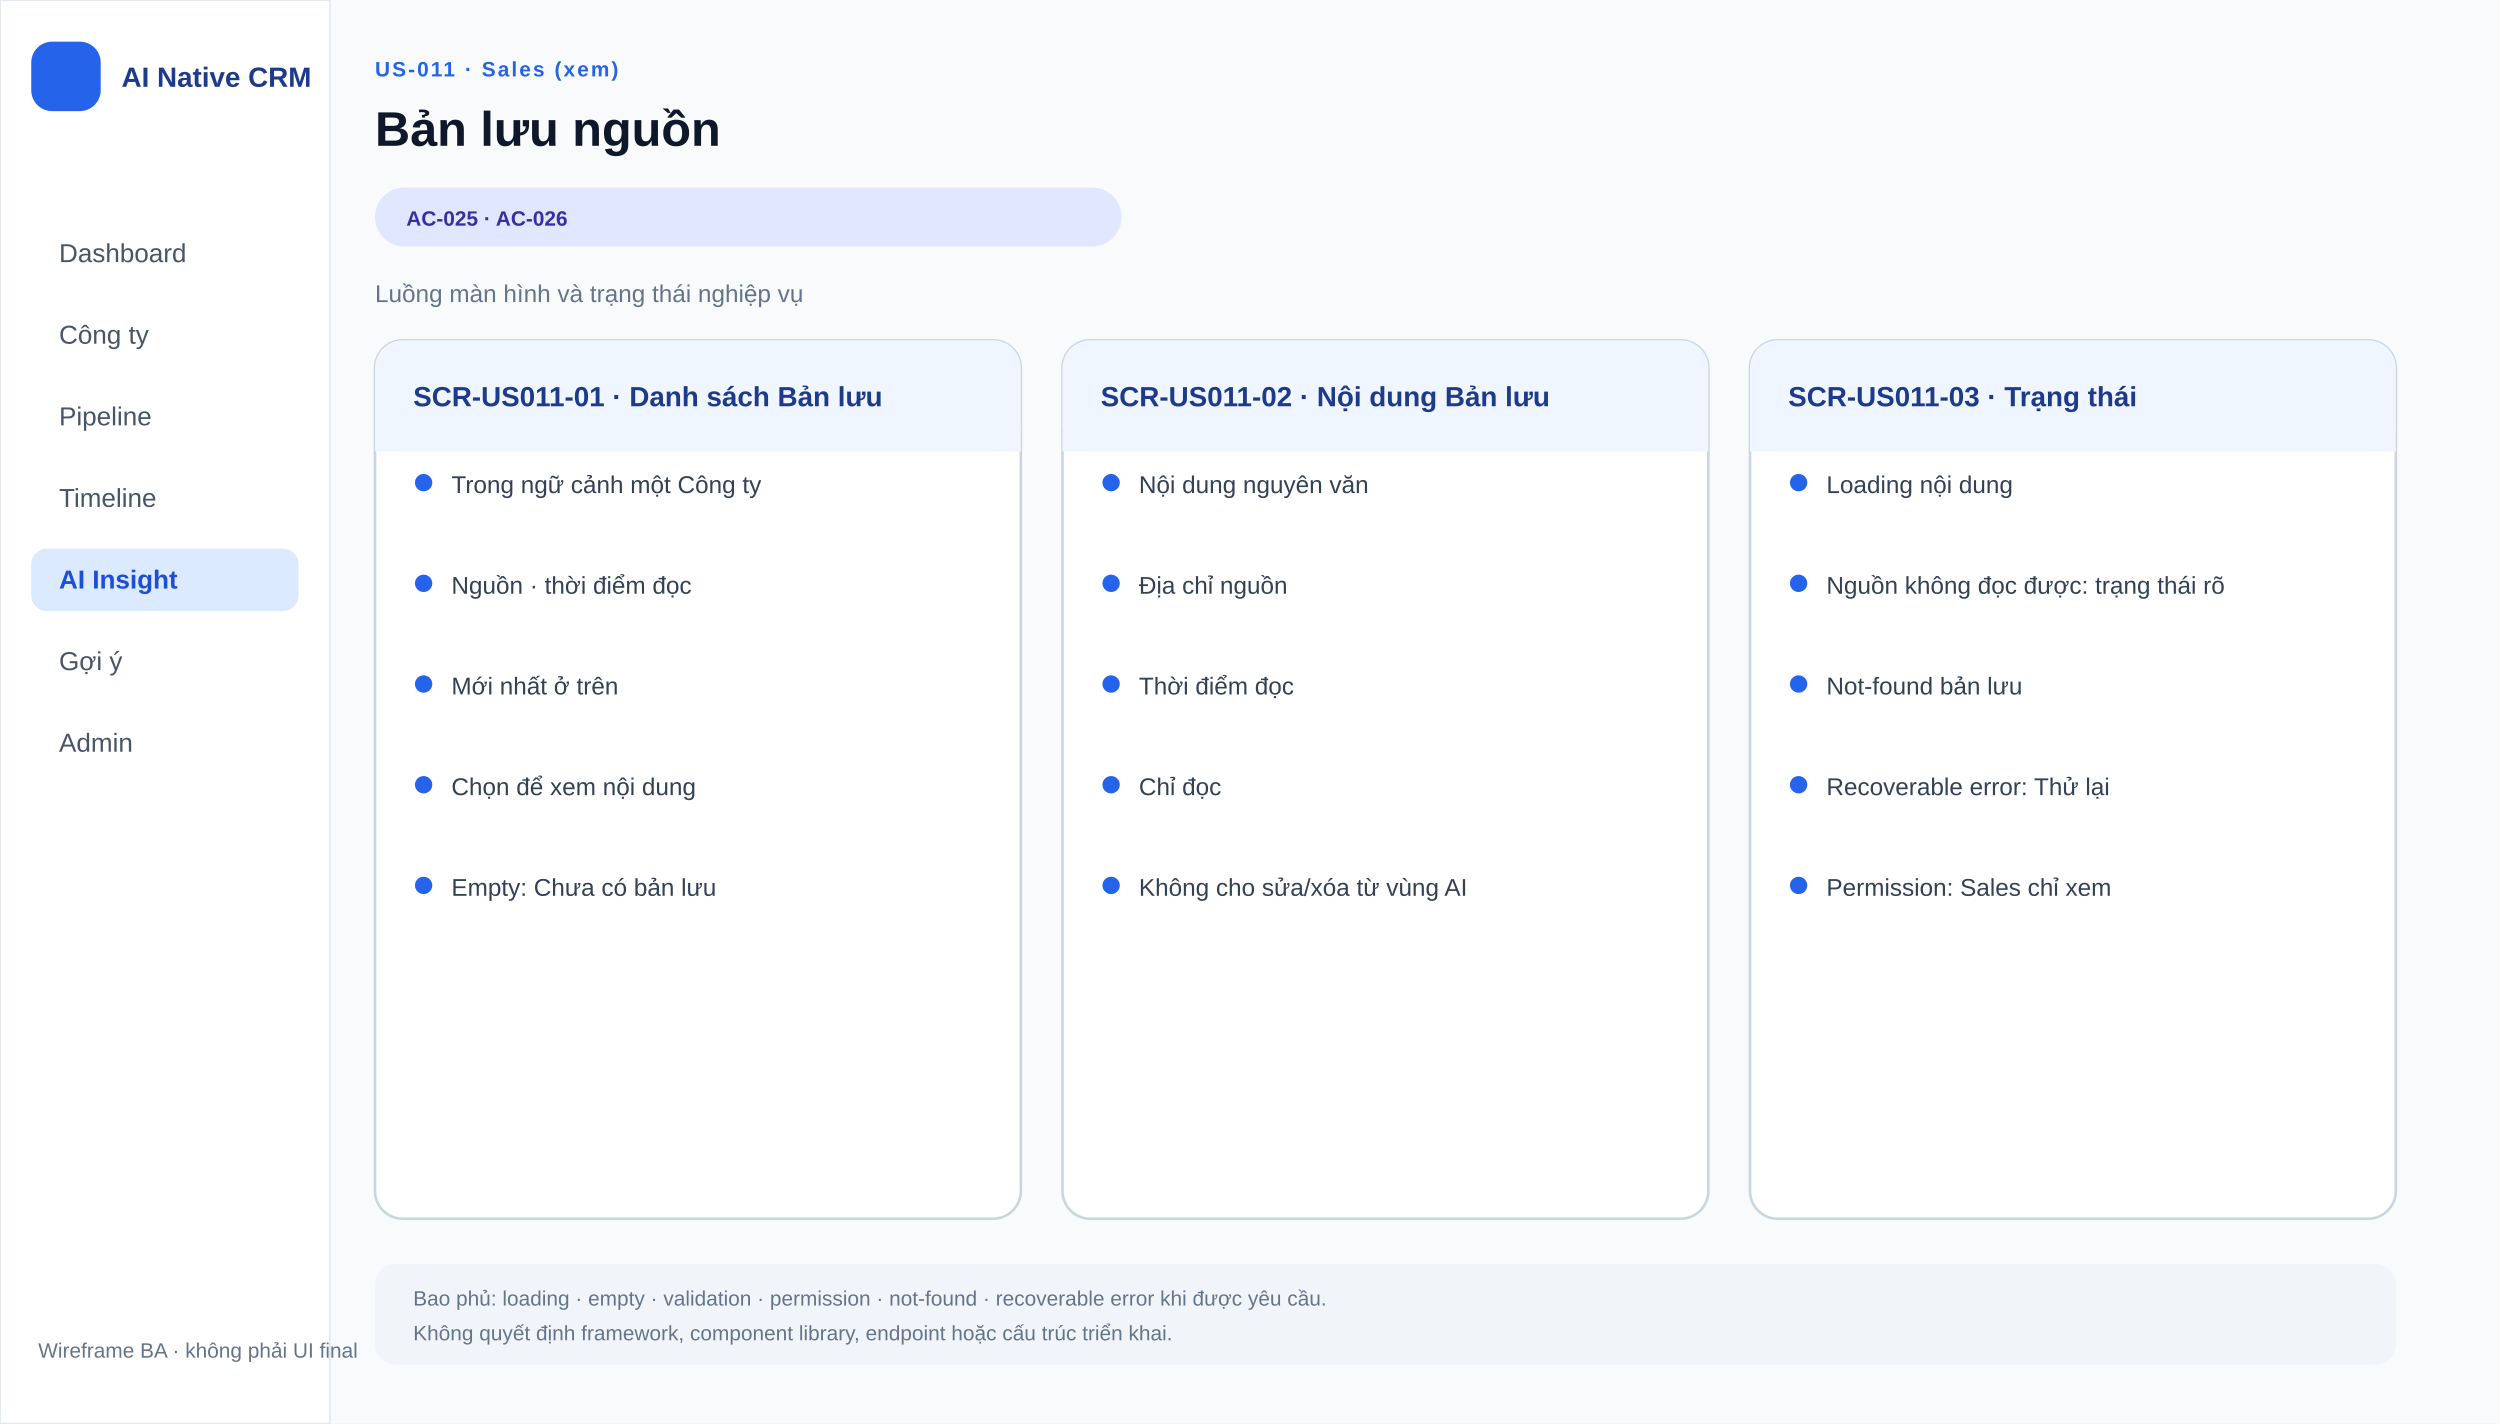
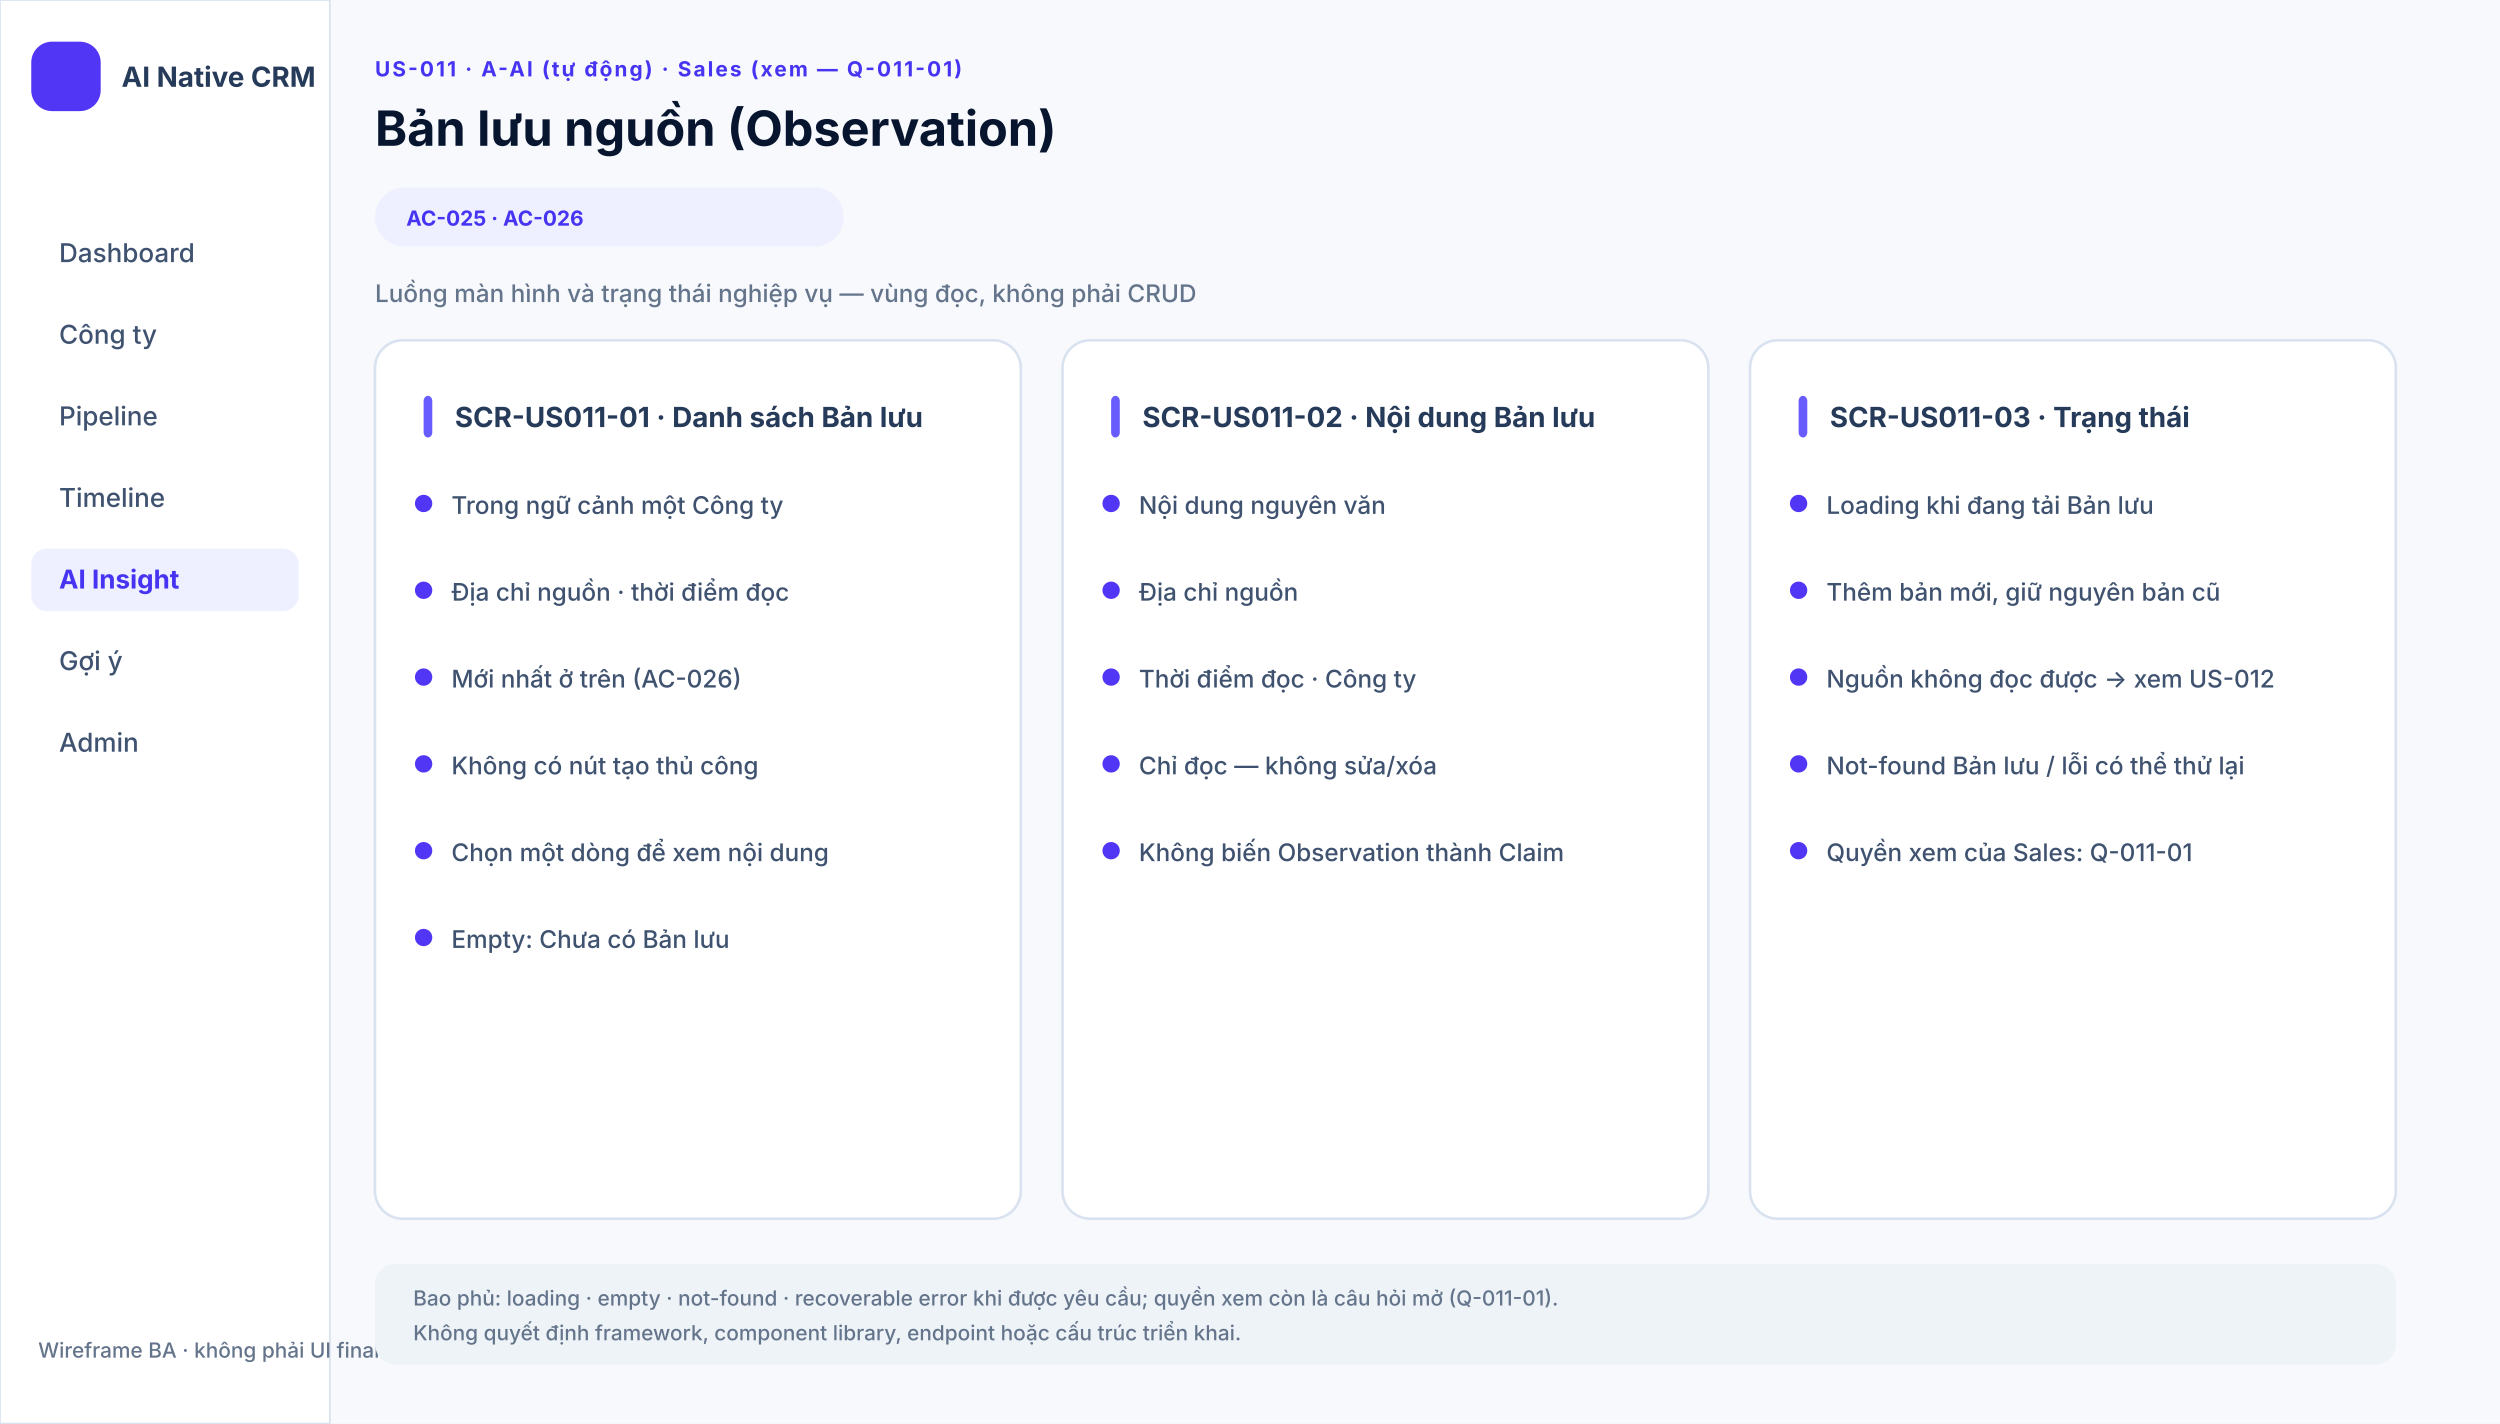
<svg xmlns="http://www.w3.org/2000/svg" width="1440" height="820" viewBox="0 0 1440 820" role="img" aria-labelledby="title desc">
  <style>
- .bg{fill:#F8FAFC}.sidebar{fill:#FFFFFF;stroke:#E2E8F0}.panel{fill:#FFFFFF;stroke:#CBD5E1;stroke-width:1.5}.nav{font:500 15px 'Segoe UI',Arial,sans-serif;fill:#475569}.active{fill:#1D4ED8;font-weight:700}.eyebrow{font:700 12px 'Segoe UI',Arial,sans-serif;fill:#2563EB;letter-spacing:1.2px}.h1{font:700 28px 'Segoe UI',Arial,sans-serif;fill:#0F172A}.meta{font:500 14px 'Segoe UI',Arial,sans-serif;fill:#64748B}.paneltitle{font:700 16px 'Segoe UI',Arial,sans-serif;fill:#1E3A8A}.body{font:500 14px 'Segoe UI',Arial,sans-serif;fill:#334155}.chip{fill:#E0E7FF}.chiptext{font:700 12px 'Segoe UI',Arial,sans-serif;fill:#3730A3}.note{font:500 12px 'Segoe UI',Arial,sans-serif;fill:#64748B}
+ .bg{fill:#f7f9fc}.sidebar{fill:#fff;stroke:#d9e2ef}.panel{fill:#fff;stroke:#d9e2ef;stroke-width:1.5}.nav{font:500 15px Inter,'Segoe UI',Arial,sans-serif;fill:#3f526f}.active{fill:#4634f2;font-weight:700}.eyebrow{font:700 12px Inter,'Segoe UI',Arial,sans-serif;fill:#4634f2;letter-spacing:1.2px}.h1{font:700 28px Inter,'Segoe UI',Arial,sans-serif;fill:#07152f}.meta{font:500 14px Inter,'Segoe UI',Arial,sans-serif;fill:#64748b}.paneltitle{font:700 16px Inter,'Segoe UI',Arial,sans-serif;fill:#263a59}.body{font:500 14px Inter,'Segoe UI',Arial,sans-serif;fill:#3f526f}.chip{fill:#eef0ff}.chiptext{font:700 12px Inter,'Segoe UI',Arial,sans-serif;fill:#4634f2}.note{font:500 12px Inter,'Segoe UI',Arial,sans-serif;fill:#64748b}
</style>
  <rect width="1440" height="820" class="bg" />
  <rect x="0" y="0" width="190" height="820" class="sidebar" />
-   <rect x="18" y="24" width="40" height="40" rx="12" fill="#2563EB" />
+   <rect x="18" y="24" width="40" height="40" rx="12" fill="#5236f5" />
  <text x="70" y="50" class="paneltitle">AI Native CRM</text>
  <rect x="18" y="128" width="154" height="36" rx="9" fill="transparent" />
  <text x="34" y="151" class="nav">Dashboard</text>
  <rect x="18" y="175" width="154" height="36" rx="9" fill="transparent" />
  <text x="34" y="198" class="nav">Công ty</text>
  <rect x="18" y="222" width="154" height="36" rx="9" fill="transparent" />
  <text x="34" y="245" class="nav">Pipeline</text>
  <rect x="18" y="269" width="154" height="36" rx="9" fill="transparent" />
  <text x="34" y="292" class="nav">Timeline</text>
-   <rect x="18" y="316" width="154" height="36" rx="9" fill="#DBEAFE" />
+   <rect x="18" y="316" width="154" height="36" rx="9" fill="#eef0ff" />
  <text x="34" y="339" class="nav active">AI Insight</text>
  <rect x="18" y="363" width="154" height="36" rx="9" fill="transparent" />
  <text x="34" y="386" class="nav">Gợi ý</text>
  <rect x="18" y="410" width="154" height="36" rx="9" fill="transparent" />
  <text x="34" y="433" class="nav">Admin</text>
  <text x="22" y="782" class="note">Wireframe BA · không phải UI final</text>
-   <text x="216" y="44" class="eyebrow">US-011 · Sales (xem)</text>
-   <text x="216" y="84" class="h1">Bản lưu nguồn</text>
-   <rect x="216" y="108" width="430" height="34" rx="17" class="chip" />
+   <text x="216" y="44" class="eyebrow">US-011 · A-AI (tự động) · Sales (xem — Q-011-01)</text>
+   <text x="216" y="84" class="h1">Bản lưu nguồn (Observation)</text>
+   <rect x="216" y="108" width="270" height="34" rx="17" class="chip" />
  <text x="234" y="130" class="chiptext">AC-025 · AC-026</text>
-   <text x="216" y="174" class="meta">Luồng màn hình và trạng thái nghiệp vụ</text>
+   <text x="216" y="174" class="meta">Luồng màn hình và trạng thái nghiệp vụ — vùng đọc, không phải CRUD</text>
  <rect x="216" y="196" width="372" height="506" rx="16" class="panel" />
-   <rect x="216" y="196" width="372" height="64" rx="16" fill="#EFF6FF" />
-   <rect x="216" y="244" width="372" height="16" fill="#EFF6FF" />
-   <text x="238" y="234" class="paneltitle">SCR-US011-01 · Danh sách Bản lưu</text>
-   <circle cx="244" cy="278" r="5" fill="#2563EB" />
-   <text x="260" y="284" class="body">Trong ngữ cảnh một Công ty</text>
-   <circle cx="244" cy="336" r="5" fill="#2563EB" />
-   <text x="260" y="342" class="body">Nguồn · thời điểm đọc</text>
-   <circle cx="244" cy="394" r="5" fill="#2563EB" />
-   <text x="260" y="400" class="body">Mới nhất ở trên</text>
-   <circle cx="244" cy="452" r="5" fill="#2563EB" />
-   <text x="260" y="458" class="body">Chọn để xem nội dung</text>
-   <circle cx="244" cy="510" r="5" fill="#2563EB" />
-   <text x="260" y="516" class="body">Empty: Chưa có bản lưu</text>
+   <rect x="244" y="228" width="5" height="24" rx="3" fill="#695cff" />
+   <text x="262" y="246" class="paneltitle">SCR-US011-01 · Danh sách Bản lưu</text>
+   <circle cx="244" cy="290" r="5" fill="#5236f5" />
+   <text x="260" y="296" class="body">Trong ngữ cảnh một Công ty</text>
+   <circle cx="244" cy="340" r="5" fill="#5236f5" />
+   <text x="260" y="346" class="body">Địa chỉ nguồn · thời điểm đọc</text>
+   <circle cx="244" cy="390" r="5" fill="#5236f5" />
+   <text x="260" y="396" class="body">Mới nhất ở trên (AC-026)</text>
+   <circle cx="244" cy="440" r="5" fill="#5236f5" />
+   <text x="260" y="446" class="body">Không có nút tạo thủ công</text>
+   <circle cx="244" cy="490" r="5" fill="#5236f5" />
+   <text x="260" y="496" class="body">Chọn một dòng để xem nội dung</text>
+   <circle cx="244" cy="540" r="5" fill="#5236f5" />
+   <text x="260" y="546" class="body">Empty: Chưa có Bản lưu</text>
  <rect x="612" y="196" width="372" height="506" rx="16" class="panel" />
-   <rect x="612" y="196" width="372" height="64" rx="16" fill="#EFF6FF" />
-   <rect x="612" y="244" width="372" height="16" fill="#EFF6FF" />
-   <text x="634" y="234" class="paneltitle">SCR-US011-02 · Nội dung Bản lưu</text>
-   <circle cx="640" cy="278" r="5" fill="#2563EB" />
-   <text x="656" y="284" class="body">Nội dung nguyên văn</text>
-   <circle cx="640" cy="336" r="5" fill="#2563EB" />
-   <text x="656" y="342" class="body">Địa chỉ nguồn</text>
-   <circle cx="640" cy="394" r="5" fill="#2563EB" />
-   <text x="656" y="400" class="body">Thời điểm đọc</text>
-   <circle cx="640" cy="452" r="5" fill="#2563EB" />
-   <text x="656" y="458" class="body">Chỉ đọc</text>
-   <circle cx="640" cy="510" r="5" fill="#2563EB" />
-   <text x="656" y="516" class="body">Không cho sửa/xóa từ vùng AI</text>
+   <rect x="640" y="228" width="5" height="24" rx="3" fill="#695cff" />
+   <text x="658" y="246" class="paneltitle">SCR-US011-02 · Nội dung Bản lưu</text>
+   <circle cx="640" cy="290" r="5" fill="#5236f5" />
+   <text x="656" y="296" class="body">Nội dung nguyên văn</text>
+   <circle cx="640" cy="340" r="5" fill="#5236f5" />
+   <text x="656" y="346" class="body">Địa chỉ nguồn</text>
+   <circle cx="640" cy="390" r="5" fill="#5236f5" />
+   <text x="656" y="396" class="body">Thời điểm đọc · Công ty</text>
+   <circle cx="640" cy="440" r="5" fill="#5236f5" />
+   <text x="656" y="446" class="body">Chỉ đọc — không sửa/xóa</text>
+   <circle cx="640" cy="490" r="5" fill="#5236f5" />
+   <text x="656" y="496" class="body">Không biến Observation thành Claim</text>
  <rect x="1008" y="196" width="372" height="506" rx="16" class="panel" />
-   <rect x="1008" y="196" width="372" height="64" rx="16" fill="#EFF6FF" />
-   <rect x="1008" y="244" width="372" height="16" fill="#EFF6FF" />
-   <text x="1030" y="234" class="paneltitle">SCR-US011-03 · Trạng thái</text>
-   <circle cx="1036" cy="278" r="5" fill="#2563EB" />
-   <text x="1052" y="284" class="body">Loading nội dung</text>
-   <circle cx="1036" cy="336" r="5" fill="#2563EB" />
-   <text x="1052" y="342" class="body">Nguồn không đọc được: trạng thái rõ</text>
-   <circle cx="1036" cy="394" r="5" fill="#2563EB" />
-   <text x="1052" y="400" class="body">Not-found bản lưu</text>
-   <circle cx="1036" cy="452" r="5" fill="#2563EB" />
-   <text x="1052" y="458" class="body">Recoverable error: Thử lại</text>
-   <circle cx="1036" cy="510" r="5" fill="#2563EB" />
-   <text x="1052" y="516" class="body">Permission: Sales chỉ xem</text>
-   <rect x="216" y="728" width="1164" height="58" rx="12" fill="#F1F5F9" />
-   <text x="238" y="752" class="note">Bao phủ: loading · empty · validation · permission · not-found · recoverable error khi được yêu cầu.</text>
+   <rect x="1036" y="228" width="5" height="24" rx="3" fill="#695cff" />
+   <text x="1054" y="246" class="paneltitle">SCR-US011-03 · Trạng thái</text>
+   <circle cx="1036" cy="290" r="5" fill="#5236f5" />
+   <text x="1052" y="296" class="body">Loading khi đang tải Bản lưu</text>
+   <circle cx="1036" cy="340" r="5" fill="#5236f5" />
+   <text x="1052" y="346" class="body">Thêm bản mới, giữ nguyên bản cũ</text>
+   <circle cx="1036" cy="390" r="5" fill="#5236f5" />
+   <text x="1052" y="396" class="body">Nguồn không đọc được → xem US-012</text>
+   <circle cx="1036" cy="440" r="5" fill="#5236f5" />
+   <text x="1052" y="446" class="body">Not-found Bản lưu / lỗi có thể thử lại</text>
+   <circle cx="1036" cy="490" r="5" fill="#5236f5" />
+   <text x="1052" y="496" class="body">Quyền xem của Sales: Q-011-01</text>
+   <rect x="216" y="728" width="1164" height="58" rx="12" fill="#eef3f8" />
+   <text x="238" y="752" class="note">Bao phủ: loading · empty · not-found · recoverable error khi được yêu cầu; quyền xem còn là câu hỏi mở (Q-011-01).</text>
  <text x="238" y="772" class="note">Không quyết định framework, component library, endpoint hoặc cấu trúc triển khai.</text>
</svg>
